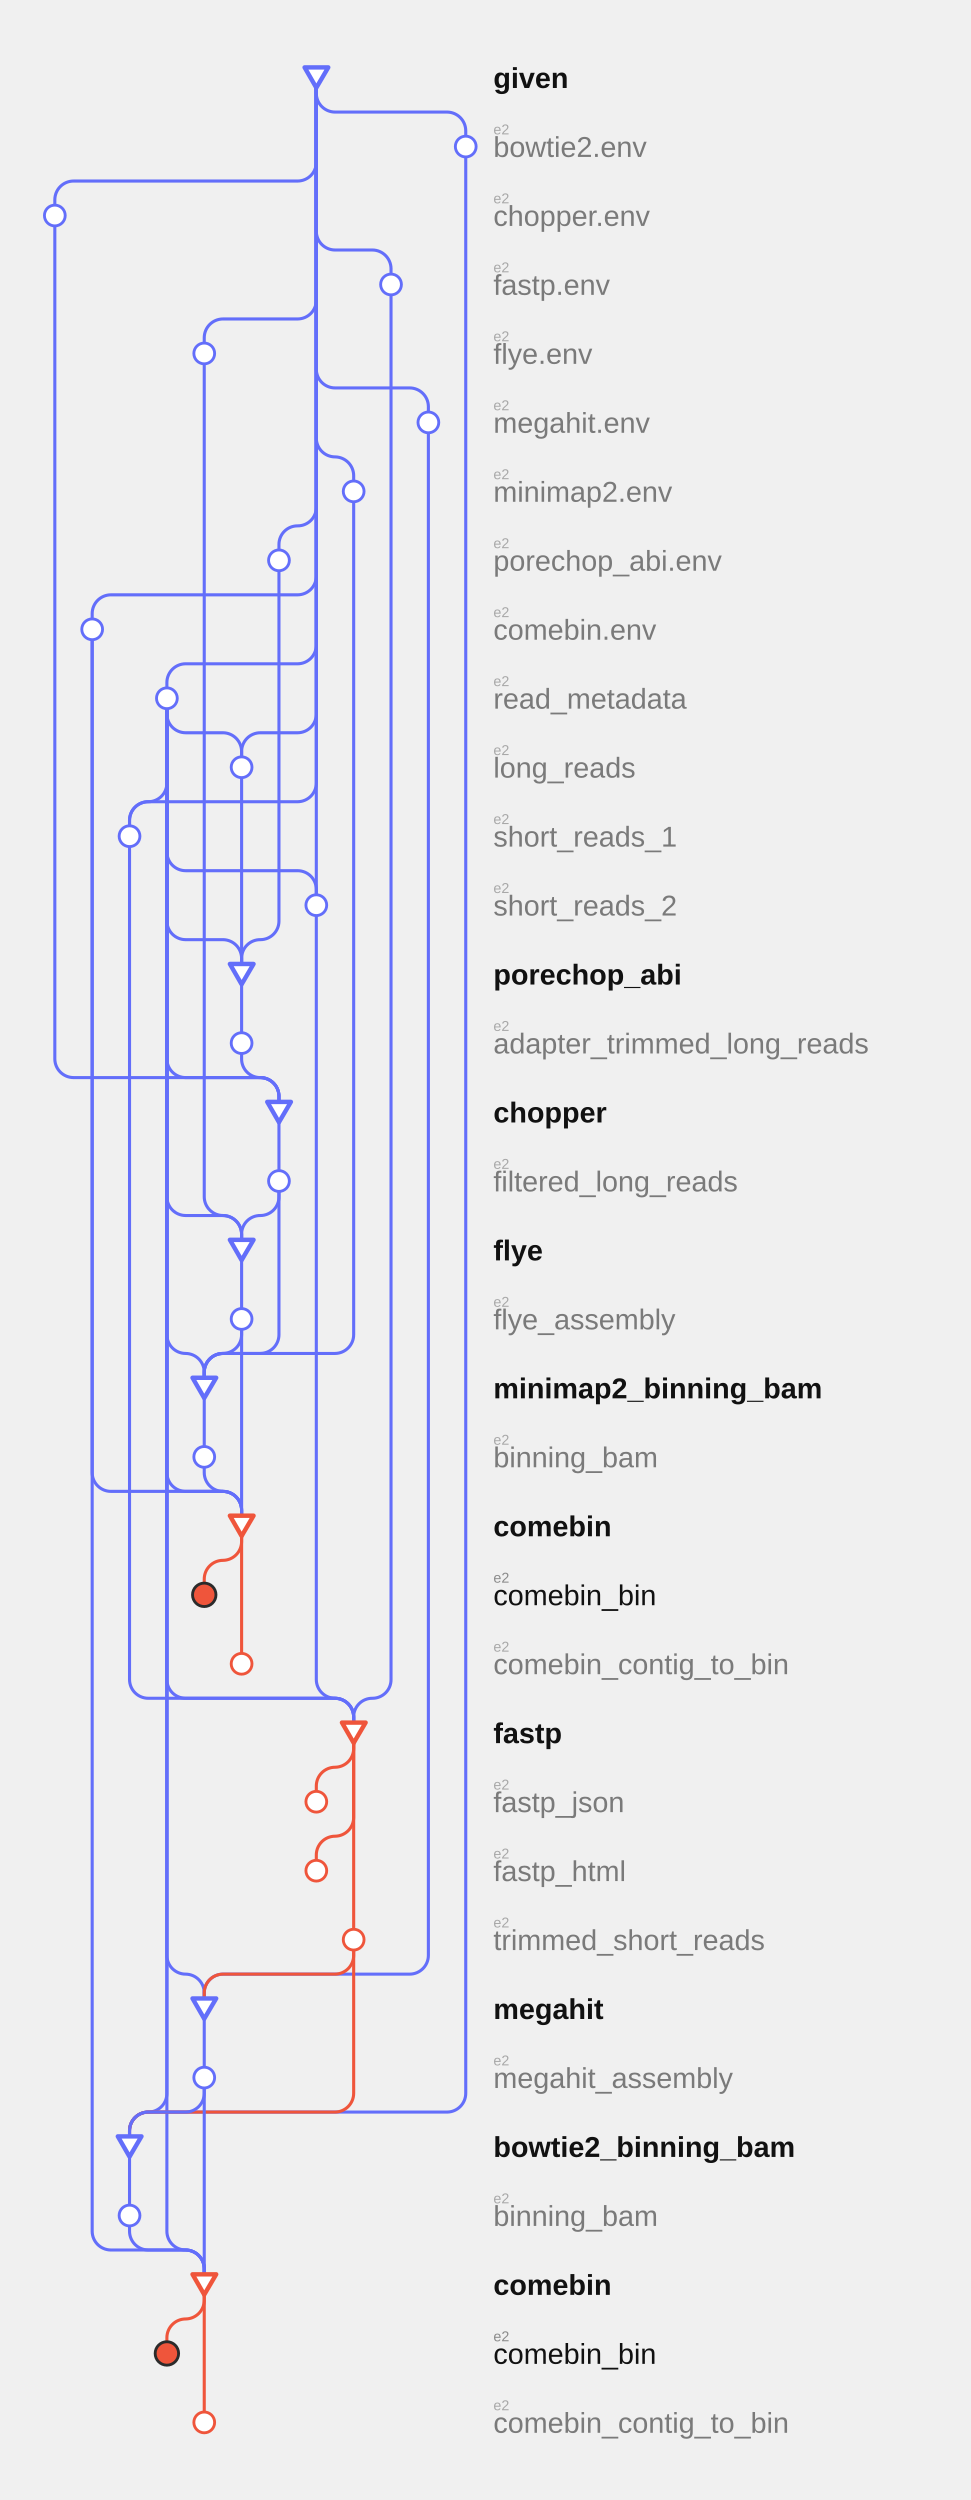
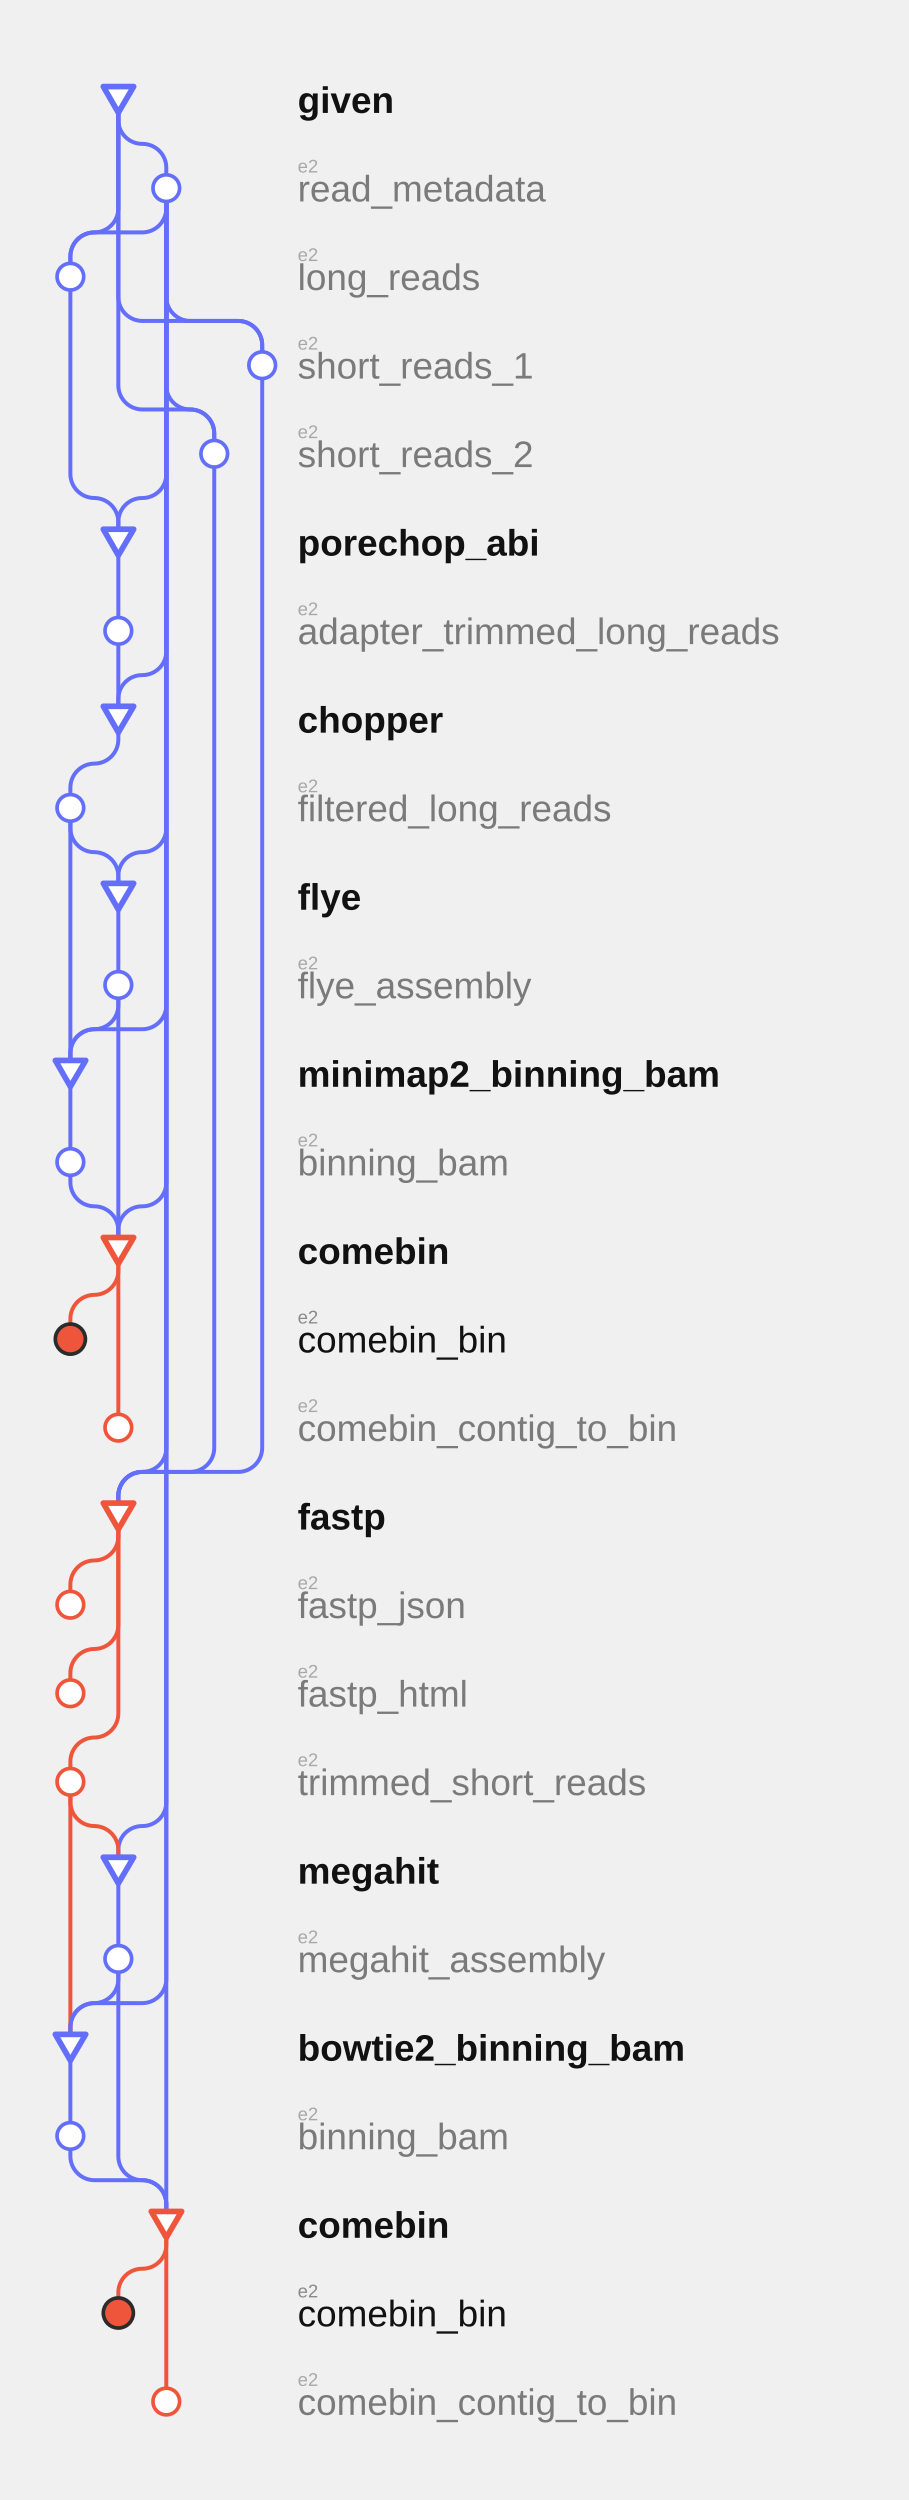
- <svg xmlns="http://www.w3.org/2000/svg" width="439" height="1131" viewBox="0 0 439 1131">
+ <svg xmlns="http://www.w3.org/2000/svg" width="320" height="881" viewBox="0 0 320 881">
  <g fill="none" stroke="#666666" stroke-width="1.4" stroke-linejoin="round" stroke-linecap="round">
-     <path d="M 143.1,39.7 L 143.1,42.2 A 8.5,8.5 0 0 0 151.6,50.7 L 202.3,50.7 A 8.5,8.5 0 0 1 210.7,59.2 L 210.7,61.6" stroke="#636EFA" />
-     <path d="M 143.1,39.7 L 143.1,73.5 A 8.5,8.5 0 0 1 134.7,81.9 L 33.3,81.9 A 8.5,8.5 0 0 0 24.8,90.4 L 24.8,92.8" stroke="#636EFA" />
-     <path d="M 143.1,39.7 L 143.1,104.6 A 8.5,8.5 0 0 0 151.6,113.1 L 168.5,113.1 A 8.5,8.5 0 0 1 176.9,121.5 L 176.9,124.0" stroke="#636EFA" />
-     <path d="M 143.1,39.7 L 143.1,135.9 A 8.5,8.5 0 0 1 134.7,144.3 L 100.9,144.3 A 8.5,8.5 0 0 0 92.4,152.8 L 92.4,155.2" stroke="#636EFA" />
-     <path d="M 143.1,39.7 L 143.1,167.1 A 8.5,8.5 0 0 0 151.6,175.5 L 185.4,175.5 A 8.5,8.5 0 0 1 193.8,183.9 L 193.8,186.4" stroke="#636EFA" />
-     <path d="M 143.1,39.7 L 143.1,198.2 A 8.5,8.5 0 0 0 151.6,206.7 L 151.6,206.7 A 8.5,8.5 0 0 1 160.0,215.1 L 160.0,217.6" stroke="#636EFA" />
-     <path d="M 143.1,39.7 L 143.1,229.4 A 8.4,8.4 0 0 1 134.7,237.9 A 8.4,8.4 0 0 0 126.2,246.3 L 126.2,248.8" stroke="#636EFA" />
-     <path d="M 143.1,39.7 L 143.1,260.7 A 8.5,8.5 0 0 1 134.7,269.1 L 50.2,269.1 A 8.5,8.5 0 0 0 41.7,277.6 L 41.7,280.0" stroke="#636EFA" />
-     <path d="M 143.1,39.7 L 143.1,291.8 A 8.5,8.5 0 0 1 134.7,300.3 L 84.0,300.3 A 8.5,8.5 0 0 0 75.5,308.7 L 75.5,311.2" stroke="#636EFA" />
-     <path d="M 143.1,39.7 L 143.1,323.1 A 8.5,8.5 0 0 1 134.7,331.5 L 117.8,331.5 A 8.5,8.5 0 0 0 109.3,339.9 L 109.3,342.4" stroke="#636EFA" />
-     <path d="M 143.1,39.7 L 143.1,354.2 A 8.5,8.5 0 0 1 134.7,362.7 L 67.1,362.7 A 8.5,8.5 0 0 0 58.6,371.1 L 58.6,373.6" stroke="#636EFA" />
-     <path d="M 143.1,39.7 L 143.1,404.8" stroke="#636EFA" />
-     <path d="M 210.7,71.0 L 210.7,947.0 A 8.5,8.5 0 0 1 202.3,955.5 L 67.1,955.5 A 8.5,8.5 0 0 0 58.6,964.0 L 58.6,966.5" stroke="#636EFA" />
-     <path d="M 24.8,102.2 L 24.8,479.1 A 8.5,8.5 0 0 0 33.3,487.5 L 117.8,487.5 A 8.5,8.5 0 0 1 126.2,495.9 L 126.2,498.5" stroke="#636EFA" />
-     <path d="M 176.9,133.4 L 176.9,759.8 A 8.4,8.4 0 0 1 168.5,768.3 A 8.4,8.4 0 0 0 160.0,776.8 L 160.0,779.3" stroke="#636EFA" />
-     <path d="M 92.4,164.6 L 92.4,541.4 A 8.5,8.5 0 0 0 100.9,549.9 A 8.5,8.5 0 0 1 109.3,558.4 L 109.3,560.9" stroke="#636EFA" />
-     <path d="M 193.8,195.8 L 193.8,884.6 A 8.5,8.5 0 0 1 185.4,893.1 L 100.9,893.1 A 8.5,8.5 0 0 0 92.4,901.5 L 92.4,904.1" stroke="#636EFA" />
-     <path d="M 160.0,227.0 L 160.0,603.8 A 8.5,8.5 0 0 1 151.6,612.3 L 100.9,612.3 A 8.5,8.5 0 0 0 92.4,620.8 L 92.4,623.3" stroke="#636EFA" />
-     <path d="M 126.2,258.2 L 126.2,416.7 A 8.4,8.4 0 0 1 117.8,425.1 A 8.4,8.4 0 0 0 109.3,433.6 L 109.3,436.1" stroke="#636EFA" />
-     <path d="M 41.7,289.4 L 41.7,666.2 A 8.5,8.5 0 0 0 50.2,674.7 L 100.9,674.7 A 8.5,8.5 0 0 1 109.3,683.2 L 109.3,685.7" stroke="#636EFA" />
-     <path d="M 41.7,289.4 L 41.7,1009.4 A 8.5,8.5 0 0 0 50.2,1017.9 L 84.0,1017.9 A 8.5,8.5 0 0 1 92.4,1026.3 L 92.4,1028.9" stroke="#636EFA" />
-     <path d="M 75.5,320.6 L 75.5,323.1 A 8.5,8.5 0 0 0 84.0,331.5 L 100.9,331.5 A 8.5,8.5 0 0 1 109.3,339.9 L 109.3,342.4" stroke="#636EFA" />
-     <path d="M 75.5,320.6 L 75.5,354.2 A 8.4,8.4 0 0 1 67.1,362.7 A 8.4,8.4 0 0 0 58.6,371.1 L 58.6,373.6" stroke="#636EFA" />
-     <path d="M 75.5,320.6 L 75.5,385.4 A 8.5,8.5 0 0 0 84.0,393.9 L 134.7,393.9 A 8.5,8.5 0 0 1 143.1,402.3 L 143.1,404.8" stroke="#636EFA" />
-     <path d="M 75.5,320.6 L 75.5,416.7 A 8.5,8.5 0 0 0 84.0,425.1 L 100.9,425.1 A 8.5,8.5 0 0 1 109.3,433.6 L 109.3,436.1" stroke="#636EFA" />
-     <path d="M 75.5,320.6 L 75.5,479.1 A 8.5,8.5 0 0 0 84.0,487.5 L 117.8,487.5 A 8.5,8.5 0 0 1 126.2,495.9 L 126.2,498.5" stroke="#636EFA" />
-     <path d="M 75.5,320.6 L 75.5,541.4 A 8.5,8.5 0 0 0 84.0,549.9 L 100.9,549.9 A 8.5,8.5 0 0 1 109.3,558.4 L 109.3,560.9" stroke="#636EFA" />
-     <path d="M 75.5,320.6 L 75.5,603.8 A 8.5,8.5 0 0 0 84.0,612.3 A 8.5,8.5 0 0 1 92.4,620.8 L 92.4,623.3" stroke="#636EFA" />
-     <path d="M 75.5,320.6 L 75.5,666.2 A 8.5,8.5 0 0 0 84.0,674.7 L 100.9,674.7 A 8.5,8.5 0 0 1 109.3,683.2 L 109.3,685.7" stroke="#636EFA" />
-     <path d="M 75.5,320.6 L 75.5,759.8 A 8.5,8.5 0 0 0 84.0,768.3 L 151.6,768.3 A 8.5,8.5 0 0 1 160.0,776.8 L 160.0,779.3" stroke="#636EFA" />
-     <path d="M 75.5,320.6 L 75.5,884.6 A 8.5,8.5 0 0 0 84.0,893.1 A 8.5,8.5 0 0 1 92.4,901.5 L 92.4,904.1" stroke="#636EFA" />
-     <path d="M 75.5,320.6 L 75.5,947.0 A 8.4,8.4 0 0 1 67.1,955.5 A 8.4,8.4 0 0 0 58.6,964.0 L 58.6,966.5" stroke="#636EFA" />
-     <path d="M 75.5,320.6 L 75.5,1009.4 A 8.5,8.5 0 0 0 84.0,1017.9 A 8.5,8.5 0 0 1 92.4,1026.3 L 92.4,1028.9" stroke="#636EFA" />
-     <path d="M 109.3,351.8 L 109.3,436.1" stroke="#636EFA" />
-     <path d="M 58.6,383.0 L 58.6,759.8 A 8.5,8.5 0 0 0 67.1,768.3 L 151.6,768.3 A 8.5,8.5 0 0 1 160.0,776.8 L 160.0,779.3" stroke="#636EFA" />
-     <path d="M 143.1,414.2 L 143.1,759.8 A 8.5,8.5 0 0 0 151.6,768.3 L 151.6,768.3 A 8.5,8.5 0 0 1 160.0,776.8 L 160.0,779.3" stroke="#636EFA" />
-     <path d="M 109.3,445.3 L 109.3,467.2" stroke="#636EFA" />
-     <path d="M 109.3,476.6 L 109.3,479.1 A 8.4,8.4 0 0 0 117.8,487.5 A 8.4,8.4 0 0 1 126.2,495.9 L 126.2,498.5" stroke="#636EFA" />
-     <path d="M 126.2,507.7 L 126.2,529.6" stroke="#636EFA" />
-     <path d="M 126.2,539.0 L 126.2,541.4 A 8.4,8.4 0 0 1 117.8,549.9 A 8.4,8.4 0 0 0 109.3,558.4 L 109.3,560.9" stroke="#636EFA" />
-     <path d="M 126.2,539.0 L 126.2,603.8 A 8.5,8.5 0 0 1 117.8,612.3 L 100.9,612.3 A 8.5,8.5 0 0 0 92.4,620.8 L 92.4,623.3" stroke="#636EFA" />
-     <path d="M 109.3,570.1 L 109.3,592.0" stroke="#636EFA" />
-     <path d="M 109.3,601.4 L 109.3,603.8 A 8.5,8.5 0 0 1 100.9,612.3 A 8.5,8.5 0 0 0 92.4,620.8 L 92.4,623.3" stroke="#636EFA" />
-     <path d="M 109.3,601.4 L 109.3,685.7" stroke="#636EFA" />
-     <path d="M 92.4,632.5 L 92.4,654.4" stroke="#636EFA" />
-     <path d="M 92.4,663.8 L 92.4,666.2 A 8.5,8.5 0 0 0 100.9,674.7 A 8.5,8.5 0 0 1 109.3,683.2 L 109.3,685.7" stroke="#636EFA" />
-     <path d="M 109.3,694.9 L 109.3,697.4 A 8.5,8.5 0 0 1 100.9,705.9 A 8.5,8.5 0 0 0 92.4,714.4 L 92.4,716.2" stroke="#EF553B" />
-     <path d="M 109.3,694.9 L 109.3,748.0" stroke="#EF553B" />
-     <path d="M 160.0,788.5 L 160.0,791.0 A 8.5,8.5 0 0 1 151.6,799.5 L 151.6,799.5 A 8.5,8.5 0 0 0 143.1,808.0 L 143.1,810.4" stroke="#EF553B" />
-     <path d="M 160.0,788.5 L 160.0,822.2 A 8.5,8.5 0 0 1 151.6,830.7 L 151.6,830.7 A 8.5,8.5 0 0 0 143.1,839.2 L 143.1,841.6" stroke="#EF553B" />
-     <path d="M 160.0,788.5 L 160.0,872.8" stroke="#EF553B" />
-     <path d="M 160.0,882.2 L 160.0,884.6 A 8.5,8.5 0 0 1 151.6,893.1 L 100.9,893.1 A 8.5,8.5 0 0 0 92.4,901.5 L 92.4,904.1" stroke="#EF553B" />
-     <path d="M 160.0,882.2 L 160.0,947.0 A 8.5,8.5 0 0 1 151.6,955.5 L 67.1,955.5 A 8.5,8.5 0 0 0 58.6,964.0 L 58.6,966.5" stroke="#EF553B" />
-     <path d="M 92.4,913.3 L 92.4,935.2" stroke="#636EFA" />
-     <path d="M 92.4,944.6 L 92.4,947.0 A 8.5,8.5 0 0 1 84.0,955.5 L 67.1,955.5 A 8.5,8.5 0 0 0 58.6,964.0 L 58.6,966.5" stroke="#636EFA" />
-     <path d="M 92.4,944.6 L 92.4,1028.9" stroke="#636EFA" />
-     <path d="M 58.6,975.7 L 58.6,997.6" stroke="#636EFA" />
-     <path d="M 58.6,1007.0 L 58.6,1009.4 A 8.5,8.5 0 0 0 67.1,1017.9 L 84.0,1017.9 A 8.5,8.5 0 0 1 92.4,1026.3 L 92.4,1028.9" stroke="#636EFA" />
-     <path d="M 92.4,1038.1 L 92.4,1040.6 A 8.5,8.5 0 0 1 84.0,1049.1 A 8.5,8.5 0 0 0 75.5,1057.5 L 75.5,1059.4" stroke="#EF553B" />
-     <path d="M 92.4,1038.1 L 92.4,1091.2" stroke="#EF553B" />
+     <path d="M 41.7,39.7 L 41.7,42.2 A 8.4,8.4 0 0 0 50.2,50.7 A 8.4,8.4 0 0 1 58.6,59.2 L 58.6,61.6" stroke="#636EFA" />
+     <path d="M 41.7,39.7 L 41.7,73.5 A 8.5,8.5 0 0 1 33.3,81.9 A 8.5,8.5 0 0 0 24.8,90.4 L 24.8,92.8" stroke="#636EFA" />
+     <path d="M 41.7,39.7 L 41.7,104.6 A 8.5,8.5 0 0 0 50.2,113.1 L 84.0,113.1 A 8.5,8.5 0 0 1 92.4,121.5 L 92.4,124.0" stroke="#636EFA" />
+     <path d="M 41.7,39.7 L 41.7,135.9 A 8.5,8.5 0 0 0 50.2,144.3 L 67.1,144.3 A 8.5,8.5 0 0 1 75.5,152.8 L 75.5,155.2" stroke="#636EFA" />
+     <path d="M 58.6,71.0 L 58.6,73.5 A 8.5,8.5 0 0 1 50.2,81.9 L 33.3,81.9 A 8.5,8.5 0 0 0 24.8,90.4 L 24.8,92.8" stroke="#636EFA" />
+     <path d="M 58.6,71.0 L 58.6,104.6 A 8.5,8.5 0 0 0 67.1,113.1 L 84.0,113.1 A 8.5,8.5 0 0 1 92.4,121.5 L 92.4,124.0" stroke="#636EFA" />
+     <path d="M 58.6,71.0 L 58.6,135.9 A 8.4,8.4 0 0 0 67.1,144.3 A 8.4,8.4 0 0 1 75.5,152.8 L 75.5,155.2" stroke="#636EFA" />
+     <path d="M 58.6,71.0 L 58.6,167.1 A 8.4,8.4 0 0 1 50.2,175.5 A 8.4,8.4 0 0 0 41.7,183.9 L 41.7,186.5" stroke="#636EFA" />
+     <path d="M 58.6,71.0 L 58.6,229.4 A 8.4,8.4 0 0 1 50.2,237.9 A 8.4,8.4 0 0 0 41.7,246.3 L 41.7,248.9" stroke="#636EFA" />
+     <path d="M 58.6,71.0 L 58.6,291.8 A 8.4,8.4 0 0 1 50.2,300.3 A 8.4,8.4 0 0 0 41.7,308.7 L 41.7,311.3" stroke="#636EFA" />
+     <path d="M 58.6,71.0 L 58.6,354.2 A 8.5,8.5 0 0 1 50.2,362.7 L 33.3,362.7 A 8.5,8.5 0 0 0 24.8,371.1 L 24.8,373.7" stroke="#636EFA" />
+     <path d="M 58.6,71.0 L 58.6,416.7 A 8.4,8.4 0 0 1 50.2,425.1 A 8.4,8.4 0 0 0 41.7,433.6 L 41.7,436.1" stroke="#636EFA" />
+     <path d="M 58.6,71.0 L 58.6,510.2 A 8.4,8.4 0 0 1 50.2,518.7 A 8.4,8.4 0 0 0 41.7,527.1 L 41.7,529.7" stroke="#636EFA" />
+     <path d="M 58.6,71.0 L 58.6,635.0 A 8.4,8.4 0 0 1 50.2,643.5 A 8.4,8.4 0 0 0 41.7,652.0 L 41.7,654.5" stroke="#636EFA" />
+     <path d="M 58.6,71.0 L 58.6,697.4 A 8.5,8.5 0 0 1 50.2,705.9 L 33.3,705.9 A 8.5,8.5 0 0 0 24.8,714.4 L 24.8,716.9" stroke="#636EFA" />
+     <path d="M 58.6,71.0 L 58.6,779.3" stroke="#636EFA" />
+     <path d="M 24.8,102.2 L 24.8,167.1 A 8.5,8.5 0 0 0 33.3,175.5 A 8.5,8.5 0 0 1 41.7,183.9 L 41.7,186.5" stroke="#636EFA" />
+     <path d="M 92.4,133.4 L 92.4,510.2 A 8.5,8.5 0 0 1 84.0,518.7 L 50.2,518.7 A 8.5,8.5 0 0 0 41.7,527.1 L 41.7,529.7" stroke="#636EFA" />
+     <path d="M 75.5,164.6 L 75.5,510.2 A 8.5,8.5 0 0 1 67.1,518.7 L 50.2,518.7 A 8.5,8.5 0 0 0 41.7,527.1 L 41.7,529.7" stroke="#636EFA" />
+     <path d="M 41.7,195.7 L 41.7,217.6" stroke="#636EFA" />
+     <path d="M 41.7,227.0 L 41.7,248.9" stroke="#636EFA" />
+     <path d="M 41.7,258.1 L 41.7,260.7 A 8.5,8.5 0 0 1 33.3,269.1 A 8.5,8.5 0 0 0 24.8,277.6 L 24.8,280.0" stroke="#636EFA" />
+     <path d="M 24.8,289.4 L 24.8,291.8 A 8.5,8.5 0 0 0 33.3,300.3 A 8.5,8.5 0 0 1 41.7,308.7 L 41.7,311.3" stroke="#636EFA" />
+     <path d="M 24.8,289.4 L 24.8,373.7" stroke="#636EFA" />
+     <path d="M 41.7,320.5 L 41.7,342.4" stroke="#636EFA" />
+     <path d="M 41.7,351.8 L 41.7,354.2 A 8.5,8.5 0 0 1 33.3,362.7 A 8.5,8.5 0 0 0 24.8,371.1 L 24.8,373.7" stroke="#636EFA" />
+     <path d="M 41.7,351.8 L 41.7,436.1" stroke="#636EFA" />
+     <path d="M 24.8,382.9 L 24.8,404.8" stroke="#636EFA" />
+     <path d="M 24.8,414.2 L 24.8,416.7 A 8.5,8.5 0 0 0 33.3,425.1 A 8.5,8.5 0 0 1 41.7,433.6 L 41.7,436.1" stroke="#636EFA" />
+     <path d="M 41.7,445.3 L 41.7,447.8 A 8.5,8.5 0 0 1 33.3,456.3 A 8.5,8.5 0 0 0 24.8,464.7 L 24.8,466.6" stroke="#EF553B" />
+     <path d="M 41.7,445.3 L 41.7,498.4" stroke="#EF553B" />
+     <path d="M 41.7,538.9 L 41.7,541.4 A 8.5,8.5 0 0 1 33.3,549.9 A 8.5,8.5 0 0 0 24.8,558.4 L 24.8,560.8" stroke="#EF553B" />
+     <path d="M 41.7,538.9 L 41.7,572.6 A 8.5,8.5 0 0 1 33.3,581.1 A 8.5,8.5 0 0 0 24.8,589.5 L 24.8,592.0" stroke="#EF553B" />
+     <path d="M 41.7,538.9 L 41.7,603.8 A 8.5,8.5 0 0 1 33.3,612.3 A 8.5,8.5 0 0 0 24.8,620.8 L 24.8,623.2" stroke="#EF553B" />
+     <path d="M 24.8,632.6 L 24.8,635.0 A 8.5,8.5 0 0 0 33.3,643.5 A 8.5,8.5 0 0 1 41.7,652.0 L 41.7,654.5" stroke="#EF553B" />
+     <path d="M 24.8,632.6 L 24.8,716.9" stroke="#EF553B" />
+     <path d="M 41.7,663.7 L 41.7,685.6" stroke="#636EFA" />
+     <path d="M 41.7,695.0 L 41.7,697.4 A 8.5,8.5 0 0 1 33.3,705.9 A 8.5,8.5 0 0 0 24.8,714.4 L 24.8,716.9" stroke="#636EFA" />
+     <path d="M 41.7,695.0 L 41.7,759.8 A 8.4,8.4 0 0 0 50.2,768.3 A 8.4,8.4 0 0 1 58.6,776.8 L 58.6,779.3" stroke="#636EFA" />
+     <path d="M 24.8,726.1 L 24.8,748.0" stroke="#636EFA" />
+     <path d="M 24.8,757.4 L 24.8,759.8 A 8.5,8.5 0 0 0 33.3,768.3 L 50.2,768.3 A 8.5,8.5 0 0 1 58.6,776.8 L 58.6,779.3" stroke="#636EFA" />
+     <path d="M 58.6,788.5 L 58.6,791.0 A 8.4,8.4 0 0 1 50.2,799.5 A 8.4,8.4 0 0 0 41.7,808.0 L 41.7,809.8" stroke="#EF553B" />
+     <path d="M 58.6,788.5 L 58.6,841.6" stroke="#EF553B" />
  </g>
  <g>
-     <polygon points="137.8,30.5 148.5,30.5 143.1,39.7" fill="#FFFFFF" stroke="#636EFA" stroke-width="2.0" stroke-linejoin="round" />
-     <text x="223.2" y="39.8" font-family="Arial" font-size="13" fill="#111111" font-weight="600" text-anchor="start">given</text>
+     <polygon points="36.4,30.5 47.1,30.5 41.7,39.7" fill="#FFFFFF" stroke="#636EFA" stroke-width="2.0" stroke-linejoin="round" />
+     <text x="104.9" y="39.8" font-family="Arial" font-size="13" fill="#111111" font-weight="600" text-anchor="start">given</text>
  </g>
  <g>
-     <circle cx="210.7" cy="66.3" r="4.7" fill="#FFFFFF" stroke="#636EFA" stroke-width="1.3" />
-     <text x="223.2" y="60.8" font-family="Arial" font-size="6.5" fill="#A8A8A8" text-anchor="start">e2</text>
-     <text x="223.2" y="71.0" font-family="Arial" font-size="13" fill="#7A7A7A" font-weight="normal" text-anchor="start">bowtie2.env</text>
+     <circle cx="58.6" cy="66.3" r="4.7" fill="#FFFFFF" stroke="#636EFA" stroke-width="1.3" />
+     <text x="104.9" y="60.8" font-family="Arial" font-size="6.5" fill="#A8A8A8" text-anchor="start">e2</text>
+     <text x="104.9" y="71.0" font-family="Arial" font-size="13" fill="#7A7A7A" font-weight="normal" text-anchor="start">read_metadata</text>
  </g>
  <g>
    <circle cx="24.8" cy="97.5" r="4.7" fill="#FFFFFF" stroke="#636EFA" stroke-width="1.3" />
-     <text x="223.2" y="92.0" font-family="Arial" font-size="6.5" fill="#A8A8A8" text-anchor="start">e2</text>
-     <text x="223.2" y="102.2" font-family="Arial" font-size="13" fill="#7A7A7A" font-weight="normal" text-anchor="start">chopper.env</text>
+     <text x="104.9" y="92.0" font-family="Arial" font-size="6.5" fill="#A8A8A8" text-anchor="start">e2</text>
+     <text x="104.9" y="102.2" font-family="Arial" font-size="13" fill="#7A7A7A" font-weight="normal" text-anchor="start">long_reads</text>
  </g>
  <g>
-     <circle cx="176.9" cy="128.7" r="4.7" fill="#FFFFFF" stroke="#636EFA" stroke-width="1.3" />
-     <text x="223.2" y="123.2" font-family="Arial" font-size="6.5" fill="#A8A8A8" text-anchor="start">e2</text>
-     <text x="223.2" y="133.4" font-family="Arial" font-size="13" fill="#7A7A7A" font-weight="normal" text-anchor="start">fastp.env</text>
+     <circle cx="92.4" cy="128.7" r="4.7" fill="#FFFFFF" stroke="#636EFA" stroke-width="1.3" />
+     <text x="104.9" y="123.2" font-family="Arial" font-size="6.5" fill="#A8A8A8" text-anchor="start">e2</text>
+     <text x="104.9" y="133.4" font-family="Arial" font-size="13" fill="#7A7A7A" font-weight="normal" text-anchor="start">short_reads_1</text>
  </g>
  <g>
-     <circle cx="92.4" cy="159.9" r="4.7" fill="#FFFFFF" stroke="#636EFA" stroke-width="1.3" />
-     <text x="223.2" y="154.4" font-family="Arial" font-size="6.5" fill="#A8A8A8" text-anchor="start">e2</text>
-     <text x="223.2" y="164.6" font-family="Arial" font-size="13" fill="#7A7A7A" font-weight="normal" text-anchor="start">flye.env</text>
+     <circle cx="75.5" cy="159.9" r="4.7" fill="#FFFFFF" stroke="#636EFA" stroke-width="1.3" />
+     <text x="104.9" y="154.4" font-family="Arial" font-size="6.5" fill="#A8A8A8" text-anchor="start">e2</text>
+     <text x="104.9" y="164.6" font-family="Arial" font-size="13" fill="#7A7A7A" font-weight="normal" text-anchor="start">short_reads_2</text>
  </g>
  <g>
-     <circle cx="193.8" cy="191.1" r="4.7" fill="#FFFFFF" stroke="#636EFA" stroke-width="1.3" />
-     <text x="223.2" y="185.6" font-family="Arial" font-size="6.5" fill="#A8A8A8" text-anchor="start">e2</text>
-     <text x="223.2" y="195.8" font-family="Arial" font-size="13" fill="#7A7A7A" font-weight="normal" text-anchor="start">megahit.env</text>
+     <polygon points="36.4,186.5 47.1,186.5 41.7,195.7" fill="#FFFFFF" stroke="#636EFA" stroke-width="2.0" stroke-linejoin="round" />
+     <text x="104.9" y="195.8" font-family="Arial" font-size="13" fill="#111111" font-weight="600" text-anchor="start">porechop_abi</text>
  </g>
  <g>
-     <circle cx="160.0" cy="222.3" r="4.7" fill="#FFFFFF" stroke="#636EFA" stroke-width="1.3" />
-     <text x="223.2" y="216.8" font-family="Arial" font-size="6.5" fill="#A8A8A8" text-anchor="start">e2</text>
-     <text x="223.2" y="227.0" font-family="Arial" font-size="13" fill="#7A7A7A" font-weight="normal" text-anchor="start">minimap2.env</text>
+     <circle cx="41.7" cy="222.3" r="4.7" fill="#FFFFFF" stroke="#636EFA" stroke-width="1.3" />
+     <text x="104.9" y="216.8" font-family="Arial" font-size="6.5" fill="#A8A8A8" text-anchor="start">e2</text>
+     <text x="104.9" y="227.0" font-family="Arial" font-size="13" fill="#7A7A7A" font-weight="normal" text-anchor="start">adapter_trimmed_long_reads</text>
  </g>
  <g>
-     <circle cx="126.2" cy="253.5" r="4.7" fill="#FFFFFF" stroke="#636EFA" stroke-width="1.3" />
-     <text x="223.2" y="248.0" font-family="Arial" font-size="6.5" fill="#A8A8A8" text-anchor="start">e2</text>
-     <text x="223.2" y="258.2" font-family="Arial" font-size="13" fill="#7A7A7A" font-weight="normal" text-anchor="start">porechop_abi.env</text>
+     <polygon points="36.4,248.9 47.1,248.9 41.7,258.1" fill="#FFFFFF" stroke="#636EFA" stroke-width="2.0" stroke-linejoin="round" />
+     <text x="104.9" y="258.2" font-family="Arial" font-size="13" fill="#111111" font-weight="600" text-anchor="start">chopper</text>
  </g>
  <g>
-     <circle cx="41.7" cy="284.7" r="4.7" fill="#FFFFFF" stroke="#636EFA" stroke-width="1.3" />
-     <text x="223.2" y="279.2" font-family="Arial" font-size="6.5" fill="#A8A8A8" text-anchor="start">e2</text>
-     <text x="223.2" y="289.4" font-family="Arial" font-size="13" fill="#7A7A7A" font-weight="normal" text-anchor="start">comebin.env</text>
+     <circle cx="24.8" cy="284.7" r="4.7" fill="#FFFFFF" stroke="#636EFA" stroke-width="1.3" />
+     <text x="104.9" y="279.2" font-family="Arial" font-size="6.5" fill="#A8A8A8" text-anchor="start">e2</text>
+     <text x="104.9" y="289.4" font-family="Arial" font-size="13" fill="#7A7A7A" font-weight="normal" text-anchor="start">filtered_long_reads</text>
  </g>
  <g>
-     <circle cx="75.5" cy="315.9" r="4.7" fill="#FFFFFF" stroke="#636EFA" stroke-width="1.3" />
-     <text x="223.2" y="310.4" font-family="Arial" font-size="6.5" fill="#A8A8A8" text-anchor="start">e2</text>
-     <text x="223.2" y="320.6" font-family="Arial" font-size="13" fill="#7A7A7A" font-weight="normal" text-anchor="start">read_metadata</text>
+     <polygon points="36.4,311.3 47.1,311.3 41.7,320.5" fill="#FFFFFF" stroke="#636EFA" stroke-width="2.0" stroke-linejoin="round" />
+     <text x="104.9" y="320.6" font-family="Arial" font-size="13" fill="#111111" font-weight="600" text-anchor="start">flye</text>
  </g>
  <g>
-     <circle cx="109.3" cy="347.1" r="4.7" fill="#FFFFFF" stroke="#636EFA" stroke-width="1.3" />
-     <text x="223.2" y="341.6" font-family="Arial" font-size="6.5" fill="#A8A8A8" text-anchor="start">e2</text>
-     <text x="223.2" y="351.8" font-family="Arial" font-size="13" fill="#7A7A7A" font-weight="normal" text-anchor="start">long_reads</text>
+     <circle cx="41.7" cy="347.1" r="4.7" fill="#FFFFFF" stroke="#636EFA" stroke-width="1.3" />
+     <text x="104.9" y="341.6" font-family="Arial" font-size="6.5" fill="#A8A8A8" text-anchor="start">e2</text>
+     <text x="104.9" y="351.8" font-family="Arial" font-size="13" fill="#7A7A7A" font-weight="normal" text-anchor="start">flye_assembly</text>
  </g>
  <g>
-     <circle cx="58.6" cy="378.3" r="4.7" fill="#FFFFFF" stroke="#636EFA" stroke-width="1.3" />
-     <text x="223.2" y="372.8" font-family="Arial" font-size="6.5" fill="#A8A8A8" text-anchor="start">e2</text>
-     <text x="223.2" y="383.0" font-family="Arial" font-size="13" fill="#7A7A7A" font-weight="normal" text-anchor="start">short_reads_1</text>
+     <polygon points="19.5,373.7 30.2,373.7 24.8,382.9" fill="#FFFFFF" stroke="#636EFA" stroke-width="2.0" stroke-linejoin="round" />
+     <text x="104.9" y="383.0" font-family="Arial" font-size="13" fill="#111111" font-weight="600" text-anchor="start">minimap2_binning_bam</text>
  </g>
  <g>
-     <circle cx="143.1" cy="409.5" r="4.7" fill="#FFFFFF" stroke="#636EFA" stroke-width="1.3" />
-     <text x="223.2" y="404.0" font-family="Arial" font-size="6.5" fill="#A8A8A8" text-anchor="start">e2</text>
-     <text x="223.2" y="414.2" font-family="Arial" font-size="13" fill="#7A7A7A" font-weight="normal" text-anchor="start">short_reads_2</text>
+     <circle cx="24.8" cy="409.5" r="4.7" fill="#FFFFFF" stroke="#636EFA" stroke-width="1.3" />
+     <text x="104.9" y="404.0" font-family="Arial" font-size="6.5" fill="#A8A8A8" text-anchor="start">e2</text>
+     <text x="104.9" y="414.2" font-family="Arial" font-size="13" fill="#7A7A7A" font-weight="normal" text-anchor="start">binning_bam</text>
  </g>
  <g>
-     <polygon points="104.0,436.1 114.7,436.1 109.3,445.3" fill="#FFFFFF" stroke="#636EFA" stroke-width="2.0" stroke-linejoin="round" />
-     <text x="223.2" y="445.4" font-family="Arial" font-size="13" fill="#111111" font-weight="600" text-anchor="start">porechop_abi</text>
+     <polygon points="36.4,436.1 47.1,436.1 41.7,445.3" fill="#FFFFFF" stroke="#EF553B" stroke-width="2.0" stroke-linejoin="round" />
+     <text x="104.9" y="445.4" font-family="Arial" font-size="13" fill="#111111" font-weight="600" text-anchor="start">comebin</text>
  </g>
  <g>
-     <circle cx="109.3" cy="471.9" r="4.7" fill="#FFFFFF" stroke="#636EFA" stroke-width="1.3" />
-     <text x="223.2" y="466.4" font-family="Arial" font-size="6.5" fill="#A8A8A8" text-anchor="start">e2</text>
-     <text x="223.2" y="476.6" font-family="Arial" font-size="13" fill="#7A7A7A" font-weight="normal" text-anchor="start">adapter_trimmed_long_reads</text>
+     <circle cx="24.8" cy="471.9" r="5.3" fill="#EF553B" stroke="#2B2B2B" stroke-width="1.3" />
+     <text x="104.9" y="466.4" font-family="Arial" font-size="6.5" fill="#8A8A8A" text-anchor="start">e2</text>
+     <text x="104.9" y="476.6" font-family="Arial" font-size="13" fill="#111111" font-weight="normal" text-anchor="start">comebin_bin</text>
  </g>
  <g>
-     <polygon points="120.9,498.5 131.6,498.5 126.2,507.7" fill="#FFFFFF" stroke="#636EFA" stroke-width="2.0" stroke-linejoin="round" />
-     <text x="223.2" y="507.8" font-family="Arial" font-size="13" fill="#111111" font-weight="600" text-anchor="start">chopper</text>
+     <circle cx="41.7" cy="503.1" r="4.7" fill="#FFFFFF" stroke="#EF553B" stroke-width="1.3" />
+     <text x="104.9" y="497.6" font-family="Arial" font-size="6.5" fill="#A8A8A8" text-anchor="start">e2</text>
+     <text x="104.9" y="507.8" font-family="Arial" font-size="13" fill="#7A7A7A" font-weight="normal" text-anchor="start">comebin_contig_to_bin</text>
  </g>
  <g>
-     <circle cx="126.2" cy="534.3" r="4.7" fill="#FFFFFF" stroke="#636EFA" stroke-width="1.3" />
-     <text x="223.2" y="528.8" font-family="Arial" font-size="6.5" fill="#A8A8A8" text-anchor="start">e2</text>
-     <text x="223.2" y="539.0" font-family="Arial" font-size="13" fill="#7A7A7A" font-weight="normal" text-anchor="start">filtered_long_reads</text>
+     <polygon points="36.4,529.7 47.1,529.7 41.7,538.9" fill="#FFFFFF" stroke="#EF553B" stroke-width="2.0" stroke-linejoin="round" />
+     <text x="104.9" y="539.0" font-family="Arial" font-size="13" fill="#111111" font-weight="600" text-anchor="start">fastp</text>
  </g>
  <g>
-     <polygon points="104.0,560.9 114.7,560.9 109.3,570.1" fill="#FFFFFF" stroke="#636EFA" stroke-width="2.0" stroke-linejoin="round" />
-     <text x="223.2" y="570.2" font-family="Arial" font-size="13" fill="#111111" font-weight="600" text-anchor="start">flye</text>
+     <circle cx="24.8" cy="565.5" r="4.7" fill="#FFFFFF" stroke="#EF553B" stroke-width="1.3" />
+     <text x="104.9" y="560.0" font-family="Arial" font-size="6.5" fill="#A8A8A8" text-anchor="start">e2</text>
+     <text x="104.9" y="570.2" font-family="Arial" font-size="13" fill="#7A7A7A" font-weight="normal" text-anchor="start">fastp_json</text>
  </g>
  <g>
-     <circle cx="109.3" cy="596.7" r="4.7" fill="#FFFFFF" stroke="#636EFA" stroke-width="1.3" />
-     <text x="223.2" y="591.2" font-family="Arial" font-size="6.5" fill="#A8A8A8" text-anchor="start">e2</text>
-     <text x="223.2" y="601.4" font-family="Arial" font-size="13" fill="#7A7A7A" font-weight="normal" text-anchor="start">flye_assembly</text>
+     <circle cx="24.8" cy="596.7" r="4.7" fill="#FFFFFF" stroke="#EF553B" stroke-width="1.3" />
+     <text x="104.9" y="591.2" font-family="Arial" font-size="6.5" fill="#A8A8A8" text-anchor="start">e2</text>
+     <text x="104.9" y="601.4" font-family="Arial" font-size="13" fill="#7A7A7A" font-weight="normal" text-anchor="start">fastp_html</text>
  </g>
  <g>
-     <polygon points="87.1,623.3 97.8,623.3 92.4,632.5" fill="#FFFFFF" stroke="#636EFA" stroke-width="2.0" stroke-linejoin="round" />
-     <text x="223.2" y="632.6" font-family="Arial" font-size="13" fill="#111111" font-weight="600" text-anchor="start">minimap2_binning_bam</text>
+     <circle cx="24.8" cy="627.9" r="4.7" fill="#FFFFFF" stroke="#EF553B" stroke-width="1.3" />
+     <text x="104.9" y="622.4" font-family="Arial" font-size="6.5" fill="#A8A8A8" text-anchor="start">e2</text>
+     <text x="104.9" y="632.6" font-family="Arial" font-size="13" fill="#7A7A7A" font-weight="normal" text-anchor="start">trimmed_short_reads</text>
  </g>
  <g>
-     <circle cx="92.4" cy="659.1" r="4.7" fill="#FFFFFF" stroke="#636EFA" stroke-width="1.3" />
-     <text x="223.2" y="653.6" font-family="Arial" font-size="6.5" fill="#A8A8A8" text-anchor="start">e2</text>
-     <text x="223.2" y="663.8" font-family="Arial" font-size="13" fill="#7A7A7A" font-weight="normal" text-anchor="start">binning_bam</text>
+     <polygon points="36.4,654.5 47.1,654.5 41.7,663.7" fill="#FFFFFF" stroke="#636EFA" stroke-width="2.0" stroke-linejoin="round" />
+     <text x="104.9" y="663.8" font-family="Arial" font-size="13" fill="#111111" font-weight="600" text-anchor="start">megahit</text>
  </g>
  <g>
-     <polygon points="104.0,685.7 114.7,685.7 109.3,694.9" fill="#FFFFFF" stroke="#EF553B" stroke-width="2.0" stroke-linejoin="round" />
-     <text x="223.2" y="695.0" font-family="Arial" font-size="13" fill="#111111" font-weight="600" text-anchor="start">comebin</text>
+     <circle cx="41.7" cy="690.3" r="4.7" fill="#FFFFFF" stroke="#636EFA" stroke-width="1.3" />
+     <text x="104.9" y="684.8" font-family="Arial" font-size="6.5" fill="#A8A8A8" text-anchor="start">e2</text>
+     <text x="104.9" y="695.0" font-family="Arial" font-size="13" fill="#7A7A7A" font-weight="normal" text-anchor="start">megahit_assembly</text>
  </g>
  <g>
-     <circle cx="92.4" cy="721.5" r="5.3" fill="#EF553B" stroke="#2B2B2B" stroke-width="1.3" />
-     <text x="223.2" y="716.0" font-family="Arial" font-size="6.5" fill="#8A8A8A" text-anchor="start">e2</text>
-     <text x="223.2" y="726.2" font-family="Arial" font-size="13" fill="#111111" font-weight="normal" text-anchor="start">comebin_bin</text>
+     <polygon points="19.5,716.9 30.2,716.9 24.8,726.1" fill="#FFFFFF" stroke="#636EFA" stroke-width="2.0" stroke-linejoin="round" />
+     <text x="104.9" y="726.2" font-family="Arial" font-size="13" fill="#111111" font-weight="600" text-anchor="start">bowtie2_binning_bam</text>
  </g>
  <g>
-     <circle cx="109.3" cy="752.7" r="4.7" fill="#FFFFFF" stroke="#EF553B" stroke-width="1.3" />
-     <text x="223.2" y="747.2" font-family="Arial" font-size="6.5" fill="#A8A8A8" text-anchor="start">e2</text>
-     <text x="223.2" y="757.4" font-family="Arial" font-size="13" fill="#7A7A7A" font-weight="normal" text-anchor="start">comebin_contig_to_bin</text>
+     <circle cx="24.8" cy="752.7" r="4.7" fill="#FFFFFF" stroke="#636EFA" stroke-width="1.3" />
+     <text x="104.9" y="747.2" font-family="Arial" font-size="6.5" fill="#A8A8A8" text-anchor="start">e2</text>
+     <text x="104.9" y="757.4" font-family="Arial" font-size="13" fill="#7A7A7A" font-weight="normal" text-anchor="start">binning_bam</text>
  </g>
  <g>
-     <polygon points="154.7,779.3 165.4,779.3 160.0,788.5" fill="#FFFFFF" stroke="#EF553B" stroke-width="2.0" stroke-linejoin="round" />
-     <text x="223.2" y="788.6" font-family="Arial" font-size="13" fill="#111111" font-weight="600" text-anchor="start">fastp</text>
+     <polygon points="53.3,779.3 64.0,779.3 58.6,788.5" fill="#FFFFFF" stroke="#EF553B" stroke-width="2.0" stroke-linejoin="round" />
+     <text x="104.9" y="788.6" font-family="Arial" font-size="13" fill="#111111" font-weight="600" text-anchor="start">comebin</text>
  </g>
  <g>
-     <circle cx="143.1" cy="815.1" r="4.7" fill="#FFFFFF" stroke="#EF553B" stroke-width="1.3" />
-     <text x="223.2" y="809.6" font-family="Arial" font-size="6.5" fill="#A8A8A8" text-anchor="start">e2</text>
-     <text x="223.2" y="819.8" font-family="Arial" font-size="13" fill="#7A7A7A" font-weight="normal" text-anchor="start">fastp_json</text>
+     <circle cx="41.7" cy="815.1" r="5.3" fill="#EF553B" stroke="#2B2B2B" stroke-width="1.3" />
+     <text x="104.9" y="809.6" font-family="Arial" font-size="6.5" fill="#8A8A8A" text-anchor="start">e2</text>
+     <text x="104.9" y="819.8" font-family="Arial" font-size="13" fill="#111111" font-weight="normal" text-anchor="start">comebin_bin</text>
  </g>
  <g>
-     <circle cx="143.1" cy="846.3" r="4.7" fill="#FFFFFF" stroke="#EF553B" stroke-width="1.3" />
-     <text x="223.2" y="840.8" font-family="Arial" font-size="6.5" fill="#A8A8A8" text-anchor="start">e2</text>
-     <text x="223.2" y="851.0" font-family="Arial" font-size="13" fill="#7A7A7A" font-weight="normal" text-anchor="start">fastp_html</text>
-   </g>
-   <g>
-     <circle cx="160.0" cy="877.5" r="4.7" fill="#FFFFFF" stroke="#EF553B" stroke-width="1.3" />
-     <text x="223.2" y="872.0" font-family="Arial" font-size="6.5" fill="#A8A8A8" text-anchor="start">e2</text>
-     <text x="223.2" y="882.2" font-family="Arial" font-size="13" fill="#7A7A7A" font-weight="normal" text-anchor="start">trimmed_short_reads</text>
-   </g>
-   <g>
-     <polygon points="87.1,904.1 97.8,904.1 92.4,913.3" fill="#FFFFFF" stroke="#636EFA" stroke-width="2.0" stroke-linejoin="round" />
-     <text x="223.2" y="913.4" font-family="Arial" font-size="13" fill="#111111" font-weight="600" text-anchor="start">megahit</text>
-   </g>
-   <g>
-     <circle cx="92.4" cy="939.9" r="4.7" fill="#FFFFFF" stroke="#636EFA" stroke-width="1.3" />
-     <text x="223.2" y="934.4" font-family="Arial" font-size="6.5" fill="#A8A8A8" text-anchor="start">e2</text>
-     <text x="223.2" y="944.6" font-family="Arial" font-size="13" fill="#7A7A7A" font-weight="normal" text-anchor="start">megahit_assembly</text>
-   </g>
-   <g>
-     <polygon points="53.3,966.5 64.0,966.5 58.6,975.7" fill="#FFFFFF" stroke="#636EFA" stroke-width="2.0" stroke-linejoin="round" />
-     <text x="223.2" y="975.8" font-family="Arial" font-size="13" fill="#111111" font-weight="600" text-anchor="start">bowtie2_binning_bam</text>
-   </g>
-   <g>
-     <circle cx="58.6" cy="1002.3" r="4.7" fill="#FFFFFF" stroke="#636EFA" stroke-width="1.3" />
-     <text x="223.2" y="996.8" font-family="Arial" font-size="6.5" fill="#A8A8A8" text-anchor="start">e2</text>
-     <text x="223.2" y="1007.0" font-family="Arial" font-size="13" fill="#7A7A7A" font-weight="normal" text-anchor="start">binning_bam</text>
-   </g>
-   <g>
-     <polygon points="87.1,1028.9 97.8,1028.9 92.4,1038.1" fill="#FFFFFF" stroke="#EF553B" stroke-width="2.0" stroke-linejoin="round" />
-     <text x="223.2" y="1038.2" font-family="Arial" font-size="13" fill="#111111" font-weight="600" text-anchor="start">comebin</text>
-   </g>
-   <g>
-     <circle cx="75.5" cy="1064.7" r="5.3" fill="#EF553B" stroke="#2B2B2B" stroke-width="1.3" />
-     <text x="223.2" y="1059.2" font-family="Arial" font-size="6.5" fill="#8A8A8A" text-anchor="start">e2</text>
-     <text x="223.2" y="1069.4" font-family="Arial" font-size="13" fill="#111111" font-weight="normal" text-anchor="start">comebin_bin</text>
-   </g>
-   <g>
-     <circle cx="92.4" cy="1095.9" r="4.7" fill="#FFFFFF" stroke="#EF553B" stroke-width="1.3" />
-     <text x="223.2" y="1090.4" font-family="Arial" font-size="6.5" fill="#A8A8A8" text-anchor="start">e2</text>
-     <text x="223.2" y="1100.6" font-family="Arial" font-size="13" fill="#7A7A7A" font-weight="normal" text-anchor="start">comebin_contig_to_bin</text>
+     <circle cx="58.6" cy="846.3" r="4.7" fill="#FFFFFF" stroke="#EF553B" stroke-width="1.3" />
+     <text x="104.9" y="840.8" font-family="Arial" font-size="6.5" fill="#A8A8A8" text-anchor="start">e2</text>
+     <text x="104.9" y="851.0" font-family="Arial" font-size="13" fill="#7A7A7A" font-weight="normal" text-anchor="start">comebin_contig_to_bin</text>
  </g>
</svg>
